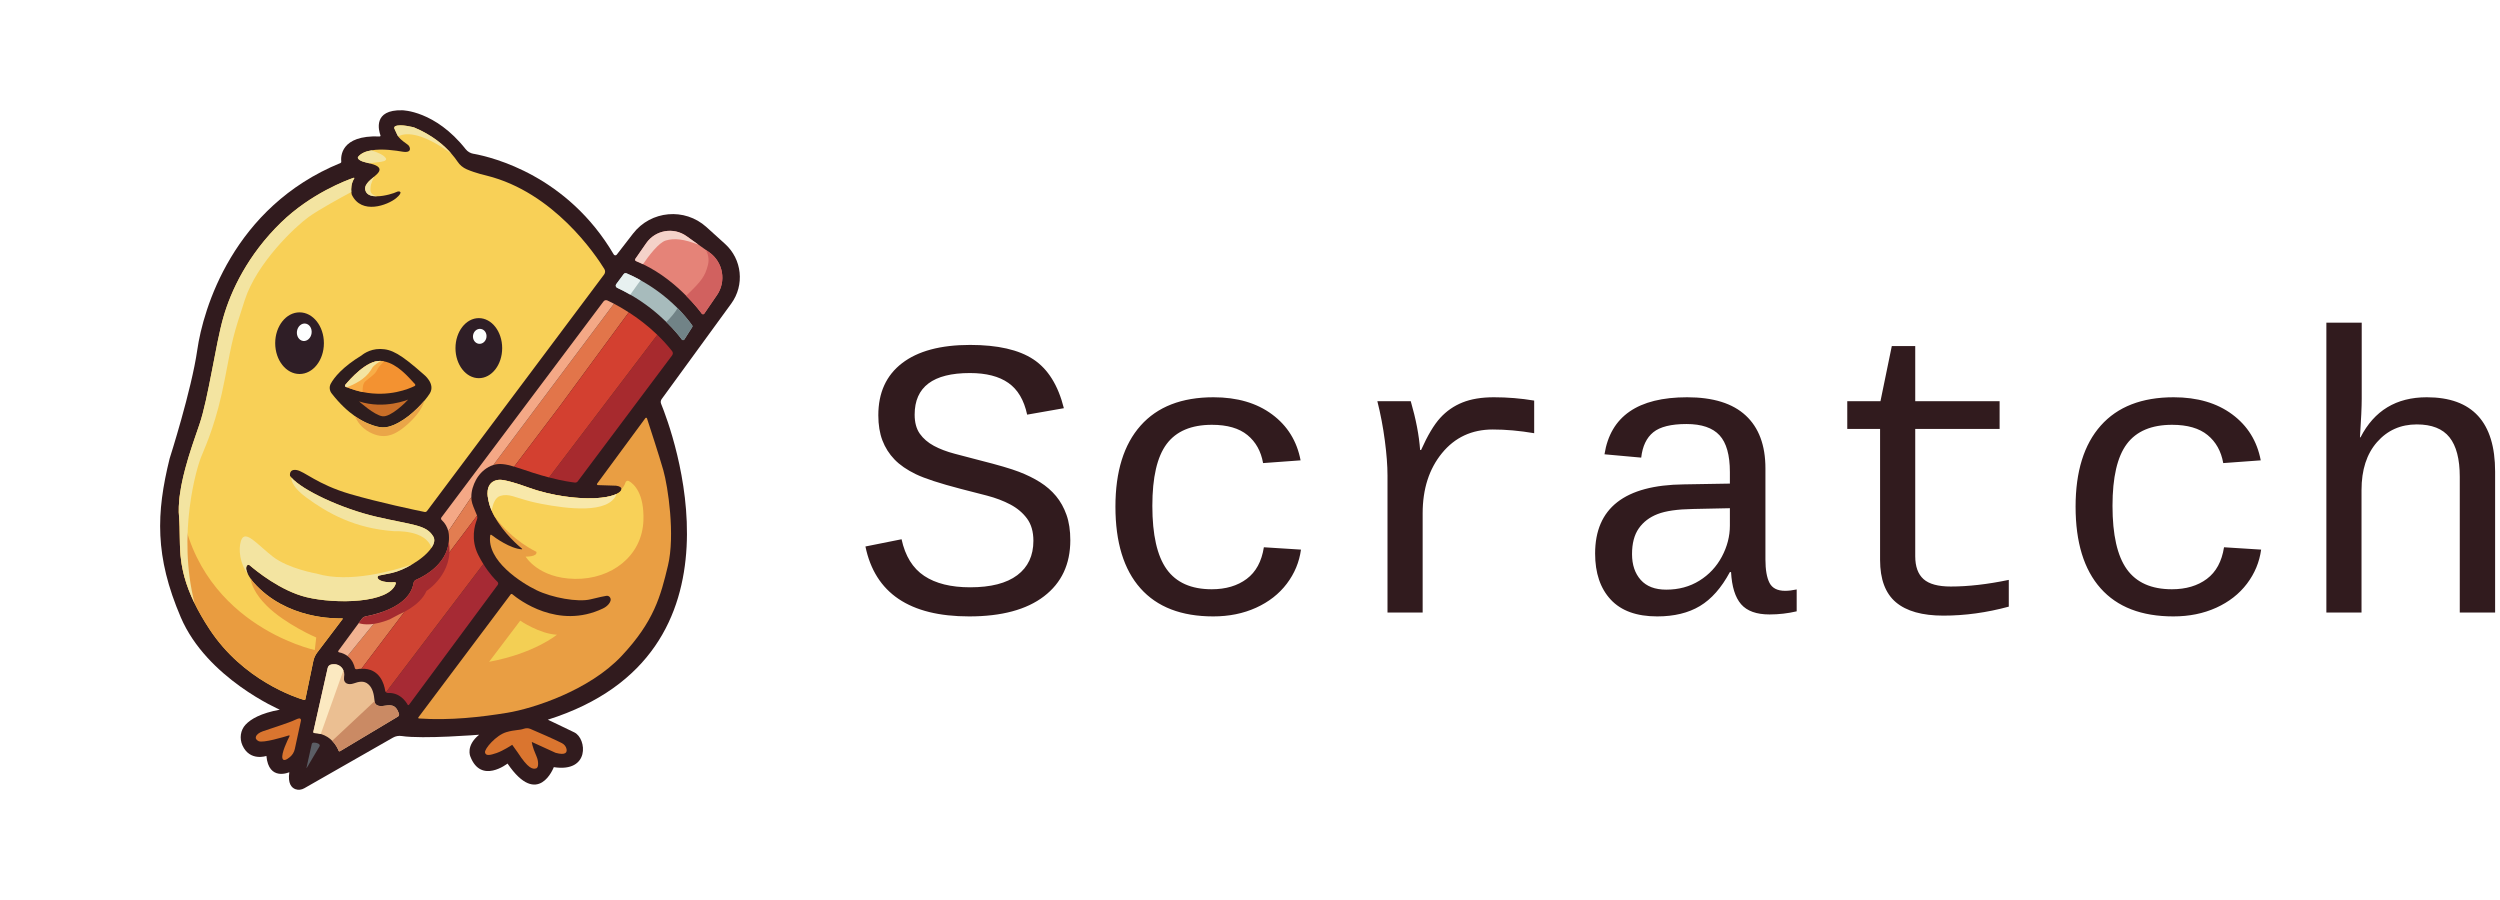
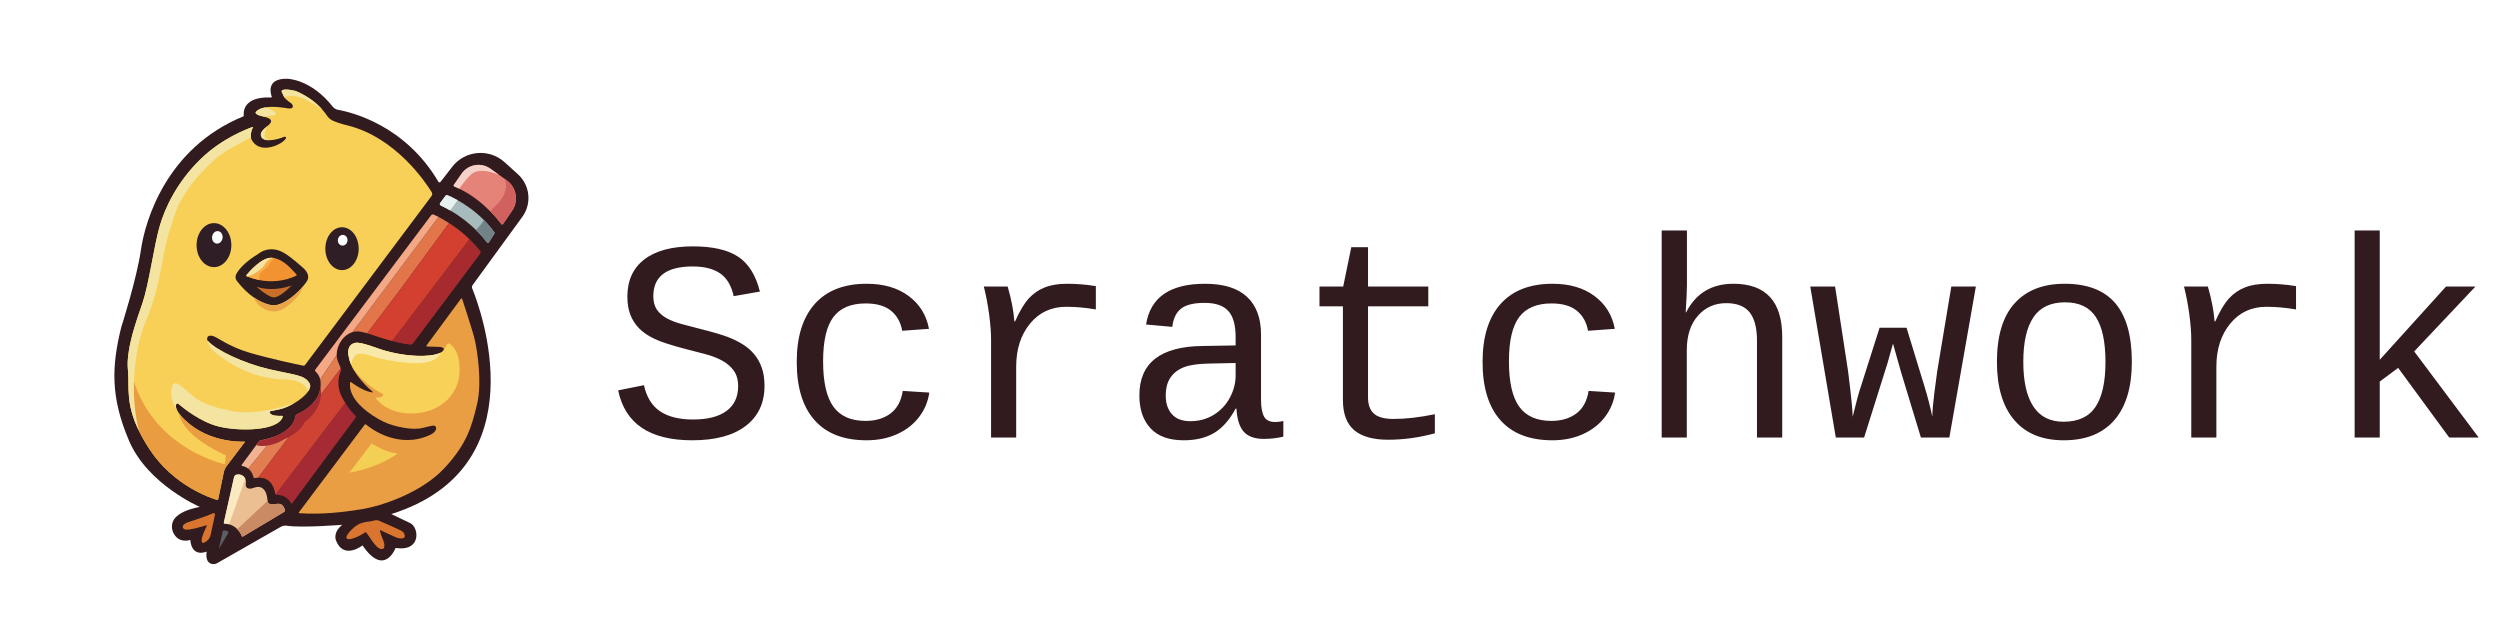
- <svg xmlns="http://www.w3.org/2000/svg" viewBox="0 0 1000 360">
+ <svg xmlns="http://www.w3.org/2000/svg" viewBox="0 0 1400 360">
  <defs>
    <style>
      .cls-1 {
        fill: #feffff;
      }

      .cls-1, .cls-2, .cls-3, .cls-4, .cls-5, .cls-6, .cls-7, .cls-8, .cls-9, .cls-10, .cls-11, .cls-12, .cls-13, .cls-14, .cls-15, .cls-16, .cls-17, .cls-18, .cls-19, .cls-20, .cls-21, .cls-22, .cls-23, .cls-24, .cls-25, .cls-26, .cls-27, .cls-28, .cls-29, .cls-30, .cls-31, .cls-32, .cls-33, .cls-34, .cls-35 {
        stroke-width: 0px;
      }

      .cls-2 {
        fill: #e99e43;
      }

      .cls-3 {
        fill: #e27d51;
      }

      .cls-4 {
        fill: #a72a2e;
      }

      .cls-5 {
        fill: #f8e8aa;
      }

      .cls-6 {
        fill: #e2754a;
      }

      .cls-7 {
        fill: #ca8a64;
      }

      .cls-8 {
        fill: #f39231;
      }

      .cls-9 {
        fill: #e58378;
      }

      .cls-10 {
        fill: #f3cf54;
      }

      .cls-11 {
        fill: #d1615f;
      }

      .cls-12 {
        fill: #311b1e;
      }

      .cls-13 {
        fill: #e7f1f0;
      }

      .cls-14 {
        fill: #a42b30;
      }

      .cls-15 {
        fill: #f1b291;
      }

      .cls-16 {
        fill: #f3e4a1;
      }

      .cls-17 {
        fill: #f4d2c9;
      }

      .cls-18 {
        fill: #a62a34;
      }

      .cls-19 {
        fill: #d34030;
      }

      .cls-20 {
        fill: #cf4332;
      }

      .cls-21 {
        fill: #ebbf92;
      }

      .cls-22 {
        fill: #f8d158;
      }

      .cls-23 {
        fill: #eaa548;
      }

      .cls-24 {
        fill: #a7bbbc;
      }

      .cls-25 {
        fill: #2f1e26;
      }

      .cls-26 {
        fill: #f4a886;
      }

      .cls-27 {
        fill: #718387;
      }

      .cls-28 {
        fill: #2d1d1e;
      }

      .cls-29 {
        fill: #e99c40;
      }

      .cls-30 {
        fill: #f8ad47;
      }

      .cls-31 {
        fill: #c96e28;
      }

      .cls-32 {
        fill: #da752f;
      }

      .cls-33 {
        fill: #fbe9c1;
      }

      .cls-34 {
        fill: #f8d057;
      }

      .cls-35 {
        fill: #5b5e65;
      }

      .logo-text {
        font-family: "American Typewriter", "Courier New", Courier, monospace;
        font-size: 160px;
        font-weight: 400;
        fill: #311b1e;
      }
    </style>
  </defs>
  <g transform="translate(0, 0)">
    <path class="cls-12" d="M189.43,61.51c7.86,1.44,37.58,8.82,56.06,40.26.26.45.89.5,1.21.09l6.52-8.43c7.15-9.25,20.67-10.45,29.35-2.61l7.46,6.75c6.81,6.16,7.87,16.46,2.46,23.88l-27.82,38.18c-.4.55-.49,1.25-.23,1.88,4.25,10.43,38.05,100.04-45.31,126.37,0,0,6.95,3.28,10.63,5.09,4.99,2.46,6.28,16.14-8.24,13.89,0,0-6.23,16.6-18.51-1.44,0,0-10.61,8.36-14.87-2.82,0,0-1.96-4.27,3.52-8.71,0,0-22.51,1.82-30.99.52-1.2-.18-2.42.03-3.48.64l-35.47,20.25c-1.08.62-2.39.81-3.56.37-1.54-.58-3.1-2.25-2.43-6.79,0,0-8.24,3.75-9.17-6.51,0,0-6.62,2.33-9.58-4.22-1.25-2.77-.82-6.08,1.26-8.3s6.06-4.57,13.68-5.98c0,0-29.15-12.51-39.61-36.95-10.45-24.44-9.84-41.66-4.46-63.49,0,0,8.76-27.36,11.07-43.51,2.3-16.1,14.23-57.11,57.28-74.72.2-.08.34-.29.31-.51-.22-1.91-.41-10.73,15.36-10.11.22,0,.4-.2.32-.41-.73-2.02-3.06-10.36,8.7-10.06,0,0,13.16.07,25.38,15.56.78.99,1.9,1.63,3.14,1.86Z" />
    <path class="cls-32" d="M212.14,291.56c2.9,1.24,9.6,4.14,12.6,5.68.93.48,1.66,1.32,1.87,2.34.27,1.3-.22,2.69-4.39,1.54l-9.49-4.34s.03,1.61,1.86,5.74c.42.96.67,2.01.65,3.06-.01.81-.19,1.59-.78,1.77-1.35.42-3.15.19-7.42-6.42l-2.15-3s-3.65,2.38-6.23,3.27-4.34,1.27-4.65-.19,4.46-6.96,8.53-8.15c3.39-.99,5-.68,6.98-1.35.86-.29,1.78-.31,2.62.05Z" />
    <path class="cls-32" d="M120.4,288.16l-2.47,11.43c-.27,1.26-.96,2.39-1.95,3.22-1.17.97-2.62,1.84-3,.54-.56-1.93,2.05-7.32,2.85-8.9.08-.17-.07-.35-.25-.29-2.07.64-10.32,3.12-12.1,2.31-2.04-.92-1.38-2.88,1.65-3.96,3.04-1.08,10.49-3.38,12.84-4.54.76-.37,1.29-.54,1.66-.61.46-.08.85.34.75.79Z" />
    <path class="cls-34" d="M115.97,190.28c.14.22.33.46.55.69h0c4.3,5.04,20.02,12.49,34.11,15.75,14.75,3.4,19.82,3.16,22.66,7.84.8,1.31.42,2.91-.72,4.57-1.53,2.29-4.46,4.69-7.67,6.59-2.78,1.66-5.78,2.95-8.27,3.48-2.86.6-4.3.89-5.02,1.03-.47.09-.73.63-.5,1.05.97,1.76,5.27,1.69,6.81,1.59.27-.01.5.25.42.51-2.44,8-24.11,8.32-35.73,5.5-10.38-2.51-20.35-10.7-22.71-12.74-.31-.26-.81-.27-1.07.05-.69.86-.3,2.25.37,3.54.3.59.67,1.18,1.01,1.66.63.91,1.19,1.55,1.19,1.55,13.22,14.96,32.98,14.44,35.59,14.41.1,0,.17.13.09.22l-10.21,13.47c-.76,1.01-1.28,2.16-1.54,3.4l-3.18,15.25c-.05.22-.26.35-.48.29-3.15-.91-24.38-7.74-37.88-28.33-2.47-3.76-4.42-7.19-5.95-10.34-7.61-15.56-5.31-24.53-6.19-34.25-.26-2.82-.13-5.85.27-8.99,1.27-9.81,5.19-20.55,7.87-28.36,3.54-10.31,6.46-31.98,9.54-42.74,3.07-10.75,9.84-25.1,23.13-38.01,11.94-11.59,26.24-16.9,29.04-17.86.16-.05.29.13.2.27-1.25,2-1.29,4.16-1.16,5.42.07.68.18,1.1.18,1.1,3.92,8.15,14.37,4.12,17.68,1.42s1.27-3.11.16-2.5c-.71.39-4.55,1.69-7.77,1.71-1.91.01-3.61-.41-4.34-1.71-1.4-2.52,1.25-4.48,3.29-6.21.82-.69,1.54-1.35,1.86-1.99.93-1.83-1.39-2.67-3.89-3.32-.55-.14-1.1-.27-1.63-.41-1.86-.44-2.56-1.07-2.84-1.49-.13-.21-.13-.5.04-.69,1.16-1.44,3.11-2.22,5.33-2.57,4.39-.74,9.84.1,12.41.54,3.96.65,3.07-1.89,2.29-2.61-.71-.67-2.93-1.89-4.02-3.5-.12-.16-.22-.33-.3-.5-.56-1.14-.97-2.04-1.2-2.57-.16-.35-.05-.8.29-.98,1.96-1.08,7.57.46,7.57.46,7.36,3.08,12.06,7.21,14.84,10.41,1.12,1.27,1.93,2.39,2.5,3.23.9,1.39,2.2,2.46,3.7,3.11,3.55,1.55,7.94,2.52,7.94,2.52,26.87,6.66,43.63,31.71,47.12,37.37.42.68.38,1.54-.1,2.18l-70.84,94.61c-.24.31-.61.46-.99.38-3.2-.65-18.35-3.82-29.88-7.2-12.96-3.8-18.22-9.11-21.33-9.57-3.11-.46-2.6,2.25-2.6,2.25Z" />
    <path class="cls-2" d="M267.18,226.24c-2.91,12.15-5.53,22.29-18.52,36.13-12.99,13.84-35.44,21.06-45.81,22.75-10.24,1.67-22.68,3.14-35.29,2.27-.22-.01-.34-.26-.21-.44l36.91-49.18c.16-.21.46-.25.65-.09,2.54,2.13,18.29,14.3,36.25,5.72.89-.42,1.69-1.01,2.31-1.75.64-.78,1.14-1.79.52-2.7-.31-.5-.93-.72-1.5-.61-.88.14-2.68.51-6.27,1.39-5.08,1.25-15.41-.65-21.6-3.65-6.09-2.95-20.02-11.77-18.53-21.94.04-.22.29-.33.46-.2,1.55,1.18,7.55,5.53,12.22,5.79.1,0,.16-.13.08-.2-1.32-1.08-7.45-6.32-11.05-12.98-.42-.74-.8-1.53-1.14-2.31-.65-1.54-1.15-3.12-1.4-4.74,0,0-1.61-6.19,3.4-7.42.9-.22,1.84-.18,2.77-.01,1.58.27,4.61,1.01,9.92,2.94,8.95,3.27,20.75,5,29.17,4.08,2.77-.3,4.81-.88,6.14-1.52,1.35-.65,1.99-1.39,1.93-2-.03-.61-.77-1.12-2.16-1.29l-7.29-.24c-.3-.01-.46-.35-.29-.59l19.31-26.21c.17-.24.54-.17.63.1.97,2.95,4.94,15.13,6.55,20.79,1.84,6.46,4.77,25.98,1.84,38.12Z" />
    <path class="cls-21" d="M159.13,286.65l-23.13,13.84c-.21.12-.47.04-.56-.2-.3-.77-1.08-2.44-2.57-3.96-1.1-1.14-2.59-2.17-4.56-2.72-.77-.22-1.62-.35-2.55-.39-.27-.01-.48-.26-.42-.52l5.74-25.51c.16-.68.68-1.22,1.36-1.37.47-.12,1.06-.18,1.72-.1,1.46.17,2.65,1.12,3.21,2.42.24.52.35,1.11.35,1.72-.01.33-.04.67-.09,1.03-.37,2.63,1.86,3.18,3.84,2.48,1.99-.69,4.09-1.27,5.91.38,1.75,1.58,2.2,3.97,2.46,6.72.01.09.01.2.03.29,0,0,.14,1.99,3.23,1.63,2.9-.31,4.98-1.06,6.47,3.01.17.47,0,1.01-.43,1.25Z" />
    <path class="cls-35" d="M124.7,297.63l-2.11,9.5c-.01.06.07.1.11.04l5.09-8.6c.21-.36.08-.81-.28-1.02-.46-.26-1.16-.52-2.09-.5-.34.01-.64.24-.72.57Z" />
    <path class="cls-4" d="M268.88,142.11l-37.79,50.44c-.26.34-.68.52-1.11.48-1.41-.16-4.97-.64-10.35-2.05l43.3-57.04c2.04,1.96,4.05,4.14,5.93,6.53.37.47.38,1.15.01,1.63Z" />
    <path class="cls-6" d="M251.5,124.94l-27.38,37.28-18.46,24.44c-3.4-1.03-5.84-1.42-8.31-.67l48.24-64.5c1.59.84,3.63,1.97,5.91,3.45Z" />
    <path class="cls-24" d="M276.89,130.83l-3.15,4.95c-.22.35-.74.38-.99.04-.9-1.22-2.98-3.87-6.22-7.02-3.48-3.42-8.28-7.44-14.43-10.95-1.65-.95-3.4-1.87-5.24-2.73-.56-.26-.76-.97-.38-1.46l2.98-4.01c.26-.37.74-.5,1.15-.33,1.01.42,3.02,1.32,5.62,2.77,4.06,2.26,9.55,5.89,14.77,11.15,2.03,2.04,4.02,4.34,5.88,6.9.14.21.16.48.01.69Z" />
    <path class="cls-9" d="M286.76,118.08l-5.04,7.36c-.25.35-.74.37-1.01.03-.91-1.24-3.04-3.97-6.25-7.17-4.12-4.18-10.01-9.15-17.25-12.62-.9-.44-1.83-.85-2.78-1.24-.37-.14-.5-.59-.27-.91l4.35-6.27c3.65-5.24,10.87-6.51,16.09-2.81l4.87,3.48,2.9,2.06,1.35.95c5.53,3.93,6.89,11.56,3.04,17.16Z" />
    <path class="cls-16" d="M180.46,61.4c-12.74-9.23-18.79-8.17-21.19-6.82-.12-.16-.22-.33-.3-.5-.56-1.14-.97-2.04-1.2-2.57-.16-.35-.05-.8.29-.98,1.96-1.08,7.57.46,7.57.46,7.36,3.08,12.06,7.21,14.84,10.41Z" />
    <path class="cls-16" d="M147.68,65.32c-.55-.14-1.1-.27-1.63-.41-1.86-.44-2.56-1.07-2.84-1.49-.13-.21-.13-.5.04-.69,1.16-1.44,3.11-2.22,5.33-2.57,2.13.67,4.66,1.67,5.63,2.94,1.41,1.84-3.75,1.71-6.53,2.22Z" />
    <path class="cls-16" d="M150.77,78.54c-1.91.01-3.61-.41-4.34-1.71-1.4-2.52,1.25-4.48,3.29-6.21-.63,1.22-1.37,2.89-1.48,4.06-.16,1.78-.3,3.03,2.52,3.85Z" />
    <path class="cls-16" d="M172.56,219.13c-2.22-7.33-14.71-6.64-14.71-6.64-15.99-1.07-26.91-7.3-35.36-13.52-4.94-3.63-5.97-6.36-5.97-7.98,4.3,5.03,20.02,12.48,34.11,15.73,14.75,3.4,19.82,3.16,22.66,7.84.8,1.31.42,2.91-.72,4.57Z" />
    <path class="cls-16" d="M158.33,233.37c-2.44,8-24.11,8.32-35.73,5.5-10.38-2.51-20.35-10.7-22.71-12.74-.31-.26-.81-.27-1.07.05-.69.86-.3,2.25.37,3.54-3.23-4.1-3.93-10.05-2.78-13.47,1.62-4.78,6.57,1.67,12.81,6.47,6.22,4.78,17.43,6.72,17.43,6.72,13.15,3.99,31.15-1.28,38.25-3.72-2.78,1.66-5.78,2.95-8.27,3.48-2.86.6-4.3.89-5.02,1.03-.47.09-.73.63-.5,1.05.97,1.76,5.27,1.69,6.81,1.59.27-.01.5.25.42.51Z" />
    <path class="cls-29" d="M137.07,247.58l-10.21,13.47c-.76,1.01-1.28,2.16-1.54,3.4l-3.18,15.25c-.05.22-.26.35-.48.29-3.15-.91-24.38-7.74-37.88-28.33-2.47-3.76-4.42-7.19-5.95-10.34-7.61-15.56-5.31-24.53-6.19-34.25-.26-2.82-.13-5.85.27-8.99,4.91,51.43,54.01,61.94,54.01,61.94l.57-5.02s-12.39-5.31-19.89-12.79c-4.68-4.68-6.05-8.56-6.42-10.82.63.91,1.19,1.55,1.19,1.55,13.22,14.96,32.98,14.44,35.59,14.41.1,0,.17.13.09.22Z" />
    <path class="cls-16" d="M141.68,71.38c-1.25,2-1.29,4.16-1.16,5.42-4.36,2.35-13.09,7.12-17.08,10-5.41,3.92-20.71,18.31-25.55,33.27-4.85,14.95-4.73,14.71-7.96,31.54-3.23,16.84-7.27,25.83-9.46,31.14-1.79,4.35-9.66,30.71-2.64,58.57-7.61-15.56-5.31-24.53-6.19-34.25-1.08-11.68,4.61-27.05,8.14-37.35,3.54-10.31,6.46-31.98,9.54-42.74,3.07-10.75,9.84-25.1,23.13-38.01,11.94-11.59,26.24-16.9,29.04-17.86.16-.05.29.13.2.27Z" />
    <path class="cls-10" d="M195.64,264.72l12.45-16.45s7.76,5.3,14.68,5.61c0,0-8.92,7.46-27.13,10.84Z" />
    <path class="cls-22" d="M257.37,208.11c-.46,14.3-12.83,23.68-27.44,23.44-14.61-.24-19.68-8.91-19.68-8.91,0,0,4.85.14,4.3-1.92,0,0-9.75-4.47-16.75-14.18-.42-.74-.8-1.53-1.14-2.31-.65-1.54-1.15-3.12-1.4-4.74,0,0-1.61-6.19,3.4-7.42.9-.22,1.84-.18,2.77-.01,1.58.27,4.61,1.01,9.92,2.94,8.95,3.27,20.75,5,29.17,4.08,2.77-.3,4.81-.88,6.14-1.52,1.35-.65,1.99-1.39,1.93-2,.67-.6,1.24-1.43,1.61-2.58.18-.58.85-.87,1.37-.56,2.04,1.19,6.15,4.92,5.8,15.7Z" />
    <path class="cls-5" d="M246.65,197.56c-3.02,8.28-20.27,5.85-30.04,3.99-1.61-.31-3.02-.63-4.27-.94-6.7-1.71-8.78-3.31-12.27-2.23-1.99.6-2.94,3.25-3.41,5.87-.55-1.31-.99-2.64-1.25-4-.07-.25-.1-.5-.14-.74,0,0-1.61-6.19,3.4-7.42.9-.22,1.84-.18,2.77-.01.04.01.08.01.13.03,1.61.29,4.63,1.03,9.79,2.91,1.35.5,2.74.94,4.19,1.37,8.22,2.35,17.82,3.49,24.97,2.7,2.77-.3,4.81-.88,6.14-1.52Z" />
    <path class="cls-28" d="M171.9,157.41c-.48.77-1.2,1.75-2.1,2.82-3.28,3.89-8.95,9.08-14.44,10.47-1.52.38-3.08.31-4.6-.08-1.99-.51-5.1-1.58-8.78-4.14-2.85-2-6.04-4.89-9.32-9.12-.88-1.12-1.03-2.65-.35-3.89,1.33-2.43,4.59-6.61,12.37-11.34,0,0,2.93-2.61,7.46-2.54,4.53.08,8,1.92,17.3,10.14,0,0,4.91,3.76,2.46,7.68Z" />
    <path class="cls-23" d="M169.79,160.24c-1.54,5.62-7.98,10.69-9.93,11.96-2.3,1.5-6.22,3.78-12.02.69-3.36-1.78-5.04-4.46-5.87-6.4,3.68,2.56,6.79,3.63,8.78,4.14,1.52.39,3.08.46,4.6.08,5.49-1.39,11.16-6.57,14.44-10.47Z" />
    <path class="cls-17" d="M279.46,97.91c-5.96-2.31-9.68-2.73-13.15-1.71-2.82.84-6.78,6.08-9.11,9.47-.9-.44-1.83-.85-2.78-1.24-.37-.14-.5-.59-.27-.91l4.35-6.27c3.65-5.24,10.87-6.51,16.09-2.81l4.87,3.48Z" />
    <path class="cls-11" d="M286.76,118.08l-5.04,7.36c-.25.35-.74.37-1.01.03-.91-1.24-3.04-3.97-6.25-7.17,6.38-6.06,7.54-7.88,8.69-12.22.65-2.44,0-4.61-.78-6.1l1.35.95c5.53,3.93,6.89,11.56,3.04,17.16Z" />
    <path class="cls-13" d="M256.23,112.1l-4.13,5.76c-1.65-.95-3.4-1.87-5.24-2.73-.56-.26-.76-.97-.38-1.46l2.98-4.01c.26-.37.74-.5,1.15-.33,1.01.42,3.02,1.32,5.62,2.77Z" />
    <path class="cls-27" d="M276.89,130.83l-3.15,4.95c-.22.35-.74.38-.99.04-.9-1.22-2.98-3.87-6.22-7.02,1.35-1.36,3.5-3.7,4.47-5.57,2.03,2.04,4.02,4.34,5.88,6.9.14.21.16.48.01.69Z" />
    <path class="cls-26" d="M245.59,121.49l-48.24,64.5c-.64.2-1.27.47-1.92.82-2.18,1.2-3.93,3.07-5.1,5.27-.94,1.78-1.84,4.18-1.79,6.78l-9.21,13.64c-.41-1.69-1.31-3.24-2.6-4.44l-.05-.05c-.3-.27-.35-.71-.12-1.03l64.84-86.4c.35-.48.99-.65,1.53-.41.63.29,1.53.72,2.67,1.32Z" />
    <g>
      <path class="cls-18" d="M199.1,233.95l-35.5,47.97c-.14.18-.43.17-.54-.04-.72-1.29-3.14-4.93-7.91-4.69-.29.01-.56-.09-.74-.29l38.94-51.3c2.35,3.83,4.6,6.14,5.63,7.12.35.31.39.84.12,1.23Z" />
      <path class="cls-3" d="M190.83,206.28l-46.24,61.21c-.59.01-1.2.08-1.86.2-.37.07-.73-.14-.81-.51-.22-1.07-.91-3.21-2.93-4.76l14.5-17.84c5.12-1.91,10.94-5.34,11.92-11.34.1-.57.44-1.08.99-1.32,3.18-1.36,13.97-6.82,13.16-17.93-.04-.51-.12-1.01-.24-1.49l9.21-13.64c0,.38.03.76.07,1.15.12.9.41,1.76.73,2.6l1.44,3.52c.01.05.04.1.05.16Z" />
      <path class="cls-15" d="M153.5,244.58l-14.5,17.84c-.86-.67-1.99-1.22-3.41-1.5-.27-.05-.41-.37-.25-.6l9.4-12.78c.39-.54.98-.89,1.63-1.01,1.42-.26,4.17-.85,7.13-1.95Z" />
      <path class="cls-20" d="M193.35,225.6l-38.94,51.3c-.17-.14-.29-.37-.33-.61-.39-2.55-2.1-9.08-9.5-8.79l46.24-61.21c.17.52.14,1.1-.07,1.61-.84,2.1-2.57,7.87.54,14.06.67,1.35,1.36,2.55,2.05,3.65Z" />
    </g>
    <path class="cls-19" d="M262.93,133.94l-43.3,57.04c-1.88-.48-4.01-1.1-6.35-1.84-3.06-.99-5.51-1.86-7.62-2.48l18.46-24.44,27.38-37.28c3.48,2.23,7.51,5.21,11.43,9Z" />
    <path class="cls-14" d="M170.6,236.38c-2.54,6-10.98,9.38-10.98,9.38l-3.78,2c-6.18,2.48-10.11,2.22-12.39,1.49l1.27-1.71c.39-.54.98-.89,1.63-1.01,1.42-.26,4.17-.85,7.13-1.95,5.12-1.91,10.94-5.34,11.92-11.34.1-.57.44-1.08.99-1.32,2.9-1.24,12.15-5.91,13.11-15.17,2.25,12.56-8.91,19.63-8.91,19.63Z" />
    <path class="cls-33" d="M137.37,268.13l-9.07,25.48c-.77-.22-1.62-.35-2.55-.39-.27-.01-.48-.26-.42-.52l5.74-25.51c.16-.68.68-1.22,1.36-1.37.47-.12,1.06-.18,1.72-.1,1.46.17,2.65,1.12,3.21,2.42Z" />
    <path class="cls-7" d="M159.13,286.65l-23.13,13.84c-.21.12-.47.04-.56-.2-.3-.77-1.08-2.44-2.57-3.96l16.97-15.86c.01.09.01.2.03.29,0,0,.14,1.99,3.23,1.63,2.9-.31,4.98-1.06,6.47,3.01.17.47,0,1.01-.43,1.25Z" />
    <ellipse class="cls-25" cx="119.82" cy="137.27" rx="9.74" ry="12.33" />
    <ellipse class="cls-25" cx="191.53" cy="139.26" rx="9.34" ry="12.01" />
    <ellipse class="cls-1" cx="121.7" cy="132.91" rx="3.51" ry="2.95" transform="translate(-26.38 235.6) rotate(-82.26)" />
    <ellipse class="cls-1" cx="191.9" cy="134.54" rx="3" ry="2.71" transform="translate(32.74 306.57) rotate(-82.26)" />
    <path class="cls-31" d="M143.64,160.57s6.05,5.48,9.34,5.94,9.48-5.71,10.3-6.69c0,0-9.44,4.04-19.64.75Z" />
    <g>
      <path class="cls-8" d="M165.85,154.41c-2.16,1.07-10.26,4.56-20.8,2.4-2.03-.42-4.14-1.03-6.32-1.92h-.01c-.13-.05-.27-.12-.41-.17-.3-.13-.41-.51-.2-.76,1.72-2.09,8.61-9.94,14.13-9.59.07,0,.13.01.2.01.39.04.78.09,1.16.16,5.4,1.06,9.6,6.09,12.39,9.11.22.25.16.61-.13.76Z" />
      <path class="cls-30" d="M153.6,144.54c-1.02,1.03-2.4,2.54-2.78,3.48-.64,1.55-2.82,2.94-4.61,4.44-1.1.91-1.22,2.93-1.15,4.35-2.03-.42-4.14-1.03-6.32-1.92h-.01c-.13-.05-.27-.12-.41-.17-.3-.13-.41-.51-.2-.76,1.72-2.09,8.61-9.94,14.13-9.59.07,0,.13.01.2.01.39.04.78.09,1.16.16Z" />
      <path class="cls-16" d="M152.43,144.39c-1.42.64-2.6,1.67-3.33,2.43-.21.34-.47.77-.81,1.31-2.26,3.58-6.7,5.71-9.57,6.77h-.01c-.13-.05-.27-.12-.41-.17-.3-.13-.41-.51-.2-.76,1.72-2.09,8.61-9.94,14.13-9.59.07,0,.13.01.2.01Z" />
    </g>
  </g>
  <text x="340" y="245" class="logo-text">Scratchwork</text>
</svg>
